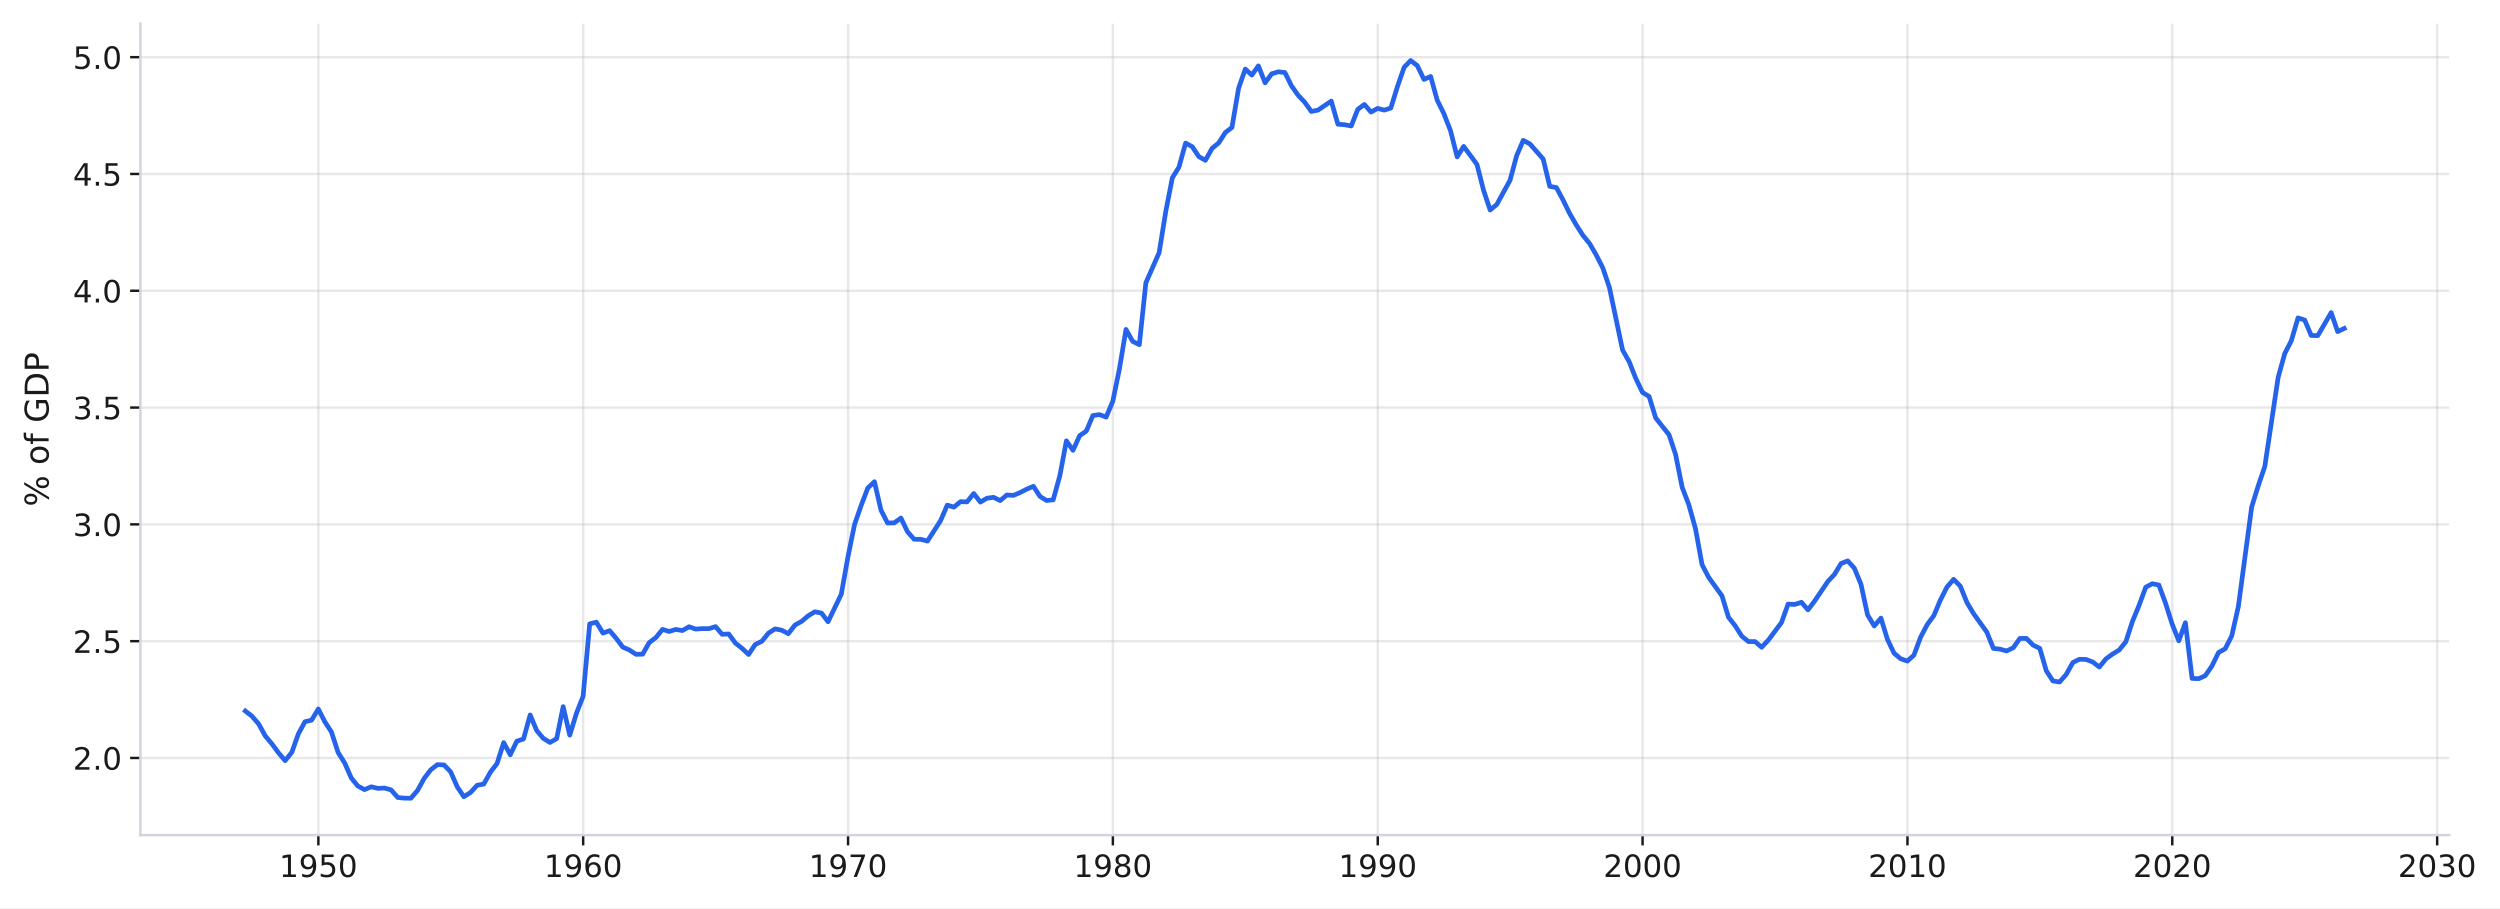
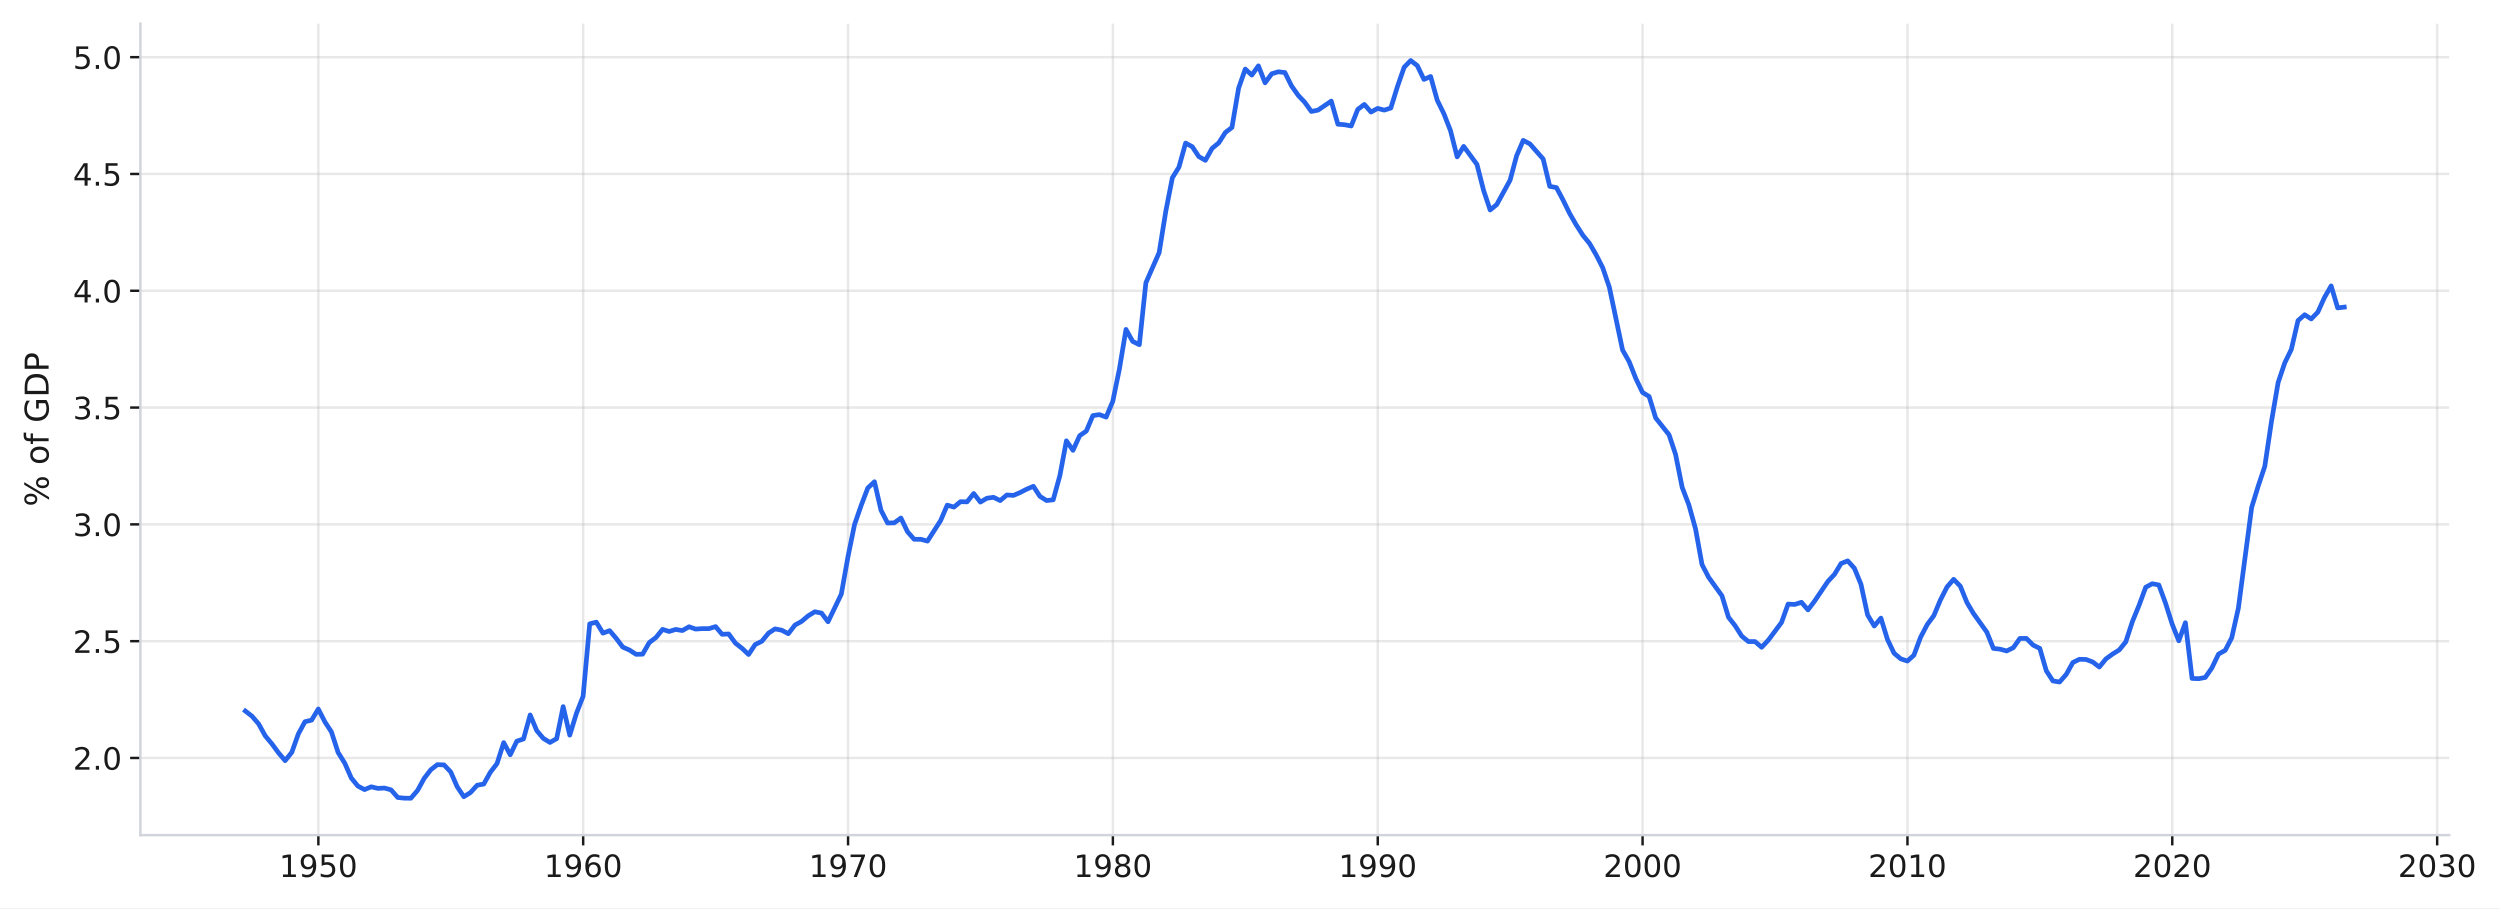
<svg xmlns="http://www.w3.org/2000/svg" xmlns:xlink="http://www.w3.org/1999/xlink" width="608.781pt" height="221.12pt" viewBox="0 0 608.781 221.12" version="1.1">
  <defs>
    <style type="text/css">*{stroke-linejoin: round; stroke-linecap: butt}</style>
  </defs>
  <g id="figure_1">
    <g id="patch_1">
      <path d="M 0 221.12  L 608.781 221.12  L 608.781 -0  L 0 -0  z " style="fill: #ffffff" />
    </g>
    <g id="axes_1">
      <g id="patch_2">
        <path d="M 34.188 203.36  L 596.414 203.36  L 596.414 5.76  L 34.188 5.76  z " style="fill: #ffffff" />
      </g>
      <g id="matplotlib.axis_1">
        <g id="xtick_1">
          <g id="line2d_1">
-             <path d="M 77.525 203.36  L 77.525 5.76  " clip-path="url(#p8bbe479a5e)" style="fill: none; stroke: #b0b0b0; stroke-opacity: 0.3; stroke-width: 0.6; stroke-linecap: square" />
+             <path d="M 77.525 203.36  L 77.525 5.76  " clip-path="url(#p117a4a86af)" style="fill: none; stroke: #b0b0b0; stroke-opacity: 0.3; stroke-width: 0.6; stroke-linecap: square" />
          </g>
          <g id="line2d_2">
            <defs>
-               <path id="m5345b3e648" d="M 0 0  L 0 2.5  " style="stroke: #1a1a1a; stroke-width: 0.6" />
+               <path id="m3e1c253a53" d="M 0 0  L 0 2.5  " style="stroke: #1a1a1a; stroke-width: 0.6" />
            </defs>
            <g>
-               <use xlink:href="#m5345b3e648" x="77.525" y="203.36" style="fill: #1a1a1a; stroke: #1a1a1a; stroke-width: 0.6" />
+               <use xlink:href="#m3e1c253a53" x="77.525" y="203.36" style="fill: #1a1a1a; stroke: #1a1a1a; stroke-width: 0.6" />
            </g>
          </g>
          <g id="text_1">
            <g style="fill: #1a1a1a" transform="translate(67.98108 213.5582) scale(0.075 -0.075)">
              <defs>
                <path id="DejaVuSans-14" d="M 794 531  L 1825 531  L 1825 4091  L 703 3866  L 703 4441  L 1819 4666  L 2450 4666  L 2450 531  L 3481 531  L 3481 0  L 794 0  L 794 531  z " transform="scale(0.015625)" />
                <path id="DejaVuSans-1c" d="M 703 97  L 703 672  Q 941 559 1184 500  Q 1428 441 1663 441  Q 2288 441 2617 861  Q 2947 1281 2994 2138  Q 2813 1869 2534 1725  Q 2256 1581 1919 1581  Q 1219 1581 811 2004  Q 403 2428 403 3163  Q 403 3881 828 4315  Q 1253 4750 1959 4750  Q 2769 4750 3195 4129  Q 3622 3509 3622 2328  Q 3622 1225 3098 567  Q 2575 -91 1691 -91  Q 1453 -91 1209 -44  Q 966 3 703 97  z M 1959 2075  Q 2384 2075 2632 2365  Q 2881 2656 2881 3163  Q 2881 3666 2632 3958  Q 2384 4250 1959 4250  Q 1534 4250 1286 3958  Q 1038 3666 1038 3163  Q 1038 2656 1286 2365  Q 1534 2075 1959 2075  z " transform="scale(0.015625)" />
                <path id="DejaVuSans-18" d="M 691 4666  L 3169 4666  L 3169 4134  L 1269 4134  L 1269 2991  Q 1406 3038 1543 3061  Q 1681 3084 1819 3084  Q 2600 3084 3056 2656  Q 3513 2228 3513 1497  Q 3513 744 3044 326  Q 2575 -91 1722 -91  Q 1428 -91 1123 -41  Q 819 9 494 109  L 494 744  Q 775 591 1075 516  Q 1375 441 1709 441  Q 2250 441 2565 725  Q 2881 1009 2881 1497  Q 2881 1984 2565 2268  Q 2250 2553 1709 2553  Q 1456 2553 1204 2497  Q 953 2441 691 2322  L 691 4666  z " transform="scale(0.015625)" />
                <path id="DejaVuSans-13" d="M 2034 4250  Q 1547 4250 1301 3770  Q 1056 3291 1056 2328  Q 1056 1369 1301 889  Q 1547 409 2034 409  Q 2525 409 2770 889  Q 3016 1369 3016 2328  Q 3016 3291 2770 3770  Q 2525 4250 2034 4250  z M 2034 4750  Q 2819 4750 3233 4129  Q 3647 3509 3647 2328  Q 3647 1150 3233 529  Q 2819 -91 2034 -91  Q 1250 -91 836 529  Q 422 1150 422 2328  Q 422 3509 836 4129  Q 1250 4750 2034 4750  z " transform="scale(0.015625)" />
              </defs>
              <use xlink:href="#DejaVuSans-14" />
              <use xlink:href="#DejaVuSans-1c" transform="translate(63.625 0)" />
              <use xlink:href="#DejaVuSans-18" transform="translate(127.25 0)" />
              <use xlink:href="#DejaVuSans-13" transform="translate(190.875 0)" />
            </g>
          </g>
        </g>
        <g id="xtick_2">
          <g id="line2d_3">
-             <path d="M 142.01 203.36  L 142.01 5.76  " clip-path="url(#p8bbe479a5e)" style="fill: none; stroke: #b0b0b0; stroke-opacity: 0.3; stroke-width: 0.6; stroke-linecap: square" />
+             <path d="M 142.01 203.36  L 142.01 5.76  " clip-path="url(#p117a4a86af)" style="fill: none; stroke: #b0b0b0; stroke-opacity: 0.3; stroke-width: 0.6; stroke-linecap: square" />
          </g>
          <g id="line2d_4">
            <g>
-               <use xlink:href="#m5345b3e648" x="142.01" y="203.36" style="fill: #1a1a1a; stroke: #1a1a1a; stroke-width: 0.6" />
+               <use xlink:href="#m3e1c253a53" x="142.01" y="203.36" style="fill: #1a1a1a; stroke: #1a1a1a; stroke-width: 0.6" />
            </g>
          </g>
          <g id="text_2">
            <g style="fill: #1a1a1a" transform="translate(132.4664 213.5582) scale(0.075 -0.075)">
              <defs>
                <path id="DejaVuSans-19" d="M 2113 2584  Q 1688 2584 1439 2293  Q 1191 2003 1191 1497  Q 1191 994 1439 701  Q 1688 409 2113 409  Q 2538 409 2786 701  Q 3034 994 3034 1497  Q 3034 2003 2786 2293  Q 2538 2584 2113 2584  z M 3366 4563  L 3366 3988  Q 3128 4100 2886 4159  Q 2644 4219 2406 4219  Q 1781 4219 1451 3797  Q 1122 3375 1075 2522  Q 1259 2794 1537 2939  Q 1816 3084 2150 3084  Q 2853 3084 3261 2657  Q 3669 2231 3669 1497  Q 3669 778 3244 343  Q 2819 -91 2113 -91  Q 1303 -91 875 529  Q 447 1150 447 2328  Q 447 3434 972 4092  Q 1497 4750 2381 4750  Q 2619 4750 2861 4703  Q 3103 4656 3366 4563  z " transform="scale(0.015625)" />
              </defs>
              <use xlink:href="#DejaVuSans-14" />
              <use xlink:href="#DejaVuSans-1c" transform="translate(63.625 0)" />
              <use xlink:href="#DejaVuSans-19" transform="translate(127.25 0)" />
              <use xlink:href="#DejaVuSans-13" transform="translate(190.875 0)" />
            </g>
          </g>
        </g>
        <g id="xtick_3">
          <g id="line2d_5">
-             <path d="M 206.513 203.36  L 206.513 5.76  " clip-path="url(#p8bbe479a5e)" style="fill: none; stroke: #b0b0b0; stroke-opacity: 0.3; stroke-width: 0.6; stroke-linecap: square" />
+             <path d="M 206.513 203.36  L 206.513 5.76  " clip-path="url(#p117a4a86af)" style="fill: none; stroke: #b0b0b0; stroke-opacity: 0.3; stroke-width: 0.6; stroke-linecap: square" />
          </g>
          <g id="line2d_6">
            <g>
-               <use xlink:href="#m5345b3e648" x="206.513" y="203.36" style="fill: #1a1a1a; stroke: #1a1a1a; stroke-width: 0.6" />
+               <use xlink:href="#m3e1c253a53" x="206.513" y="203.36" style="fill: #1a1a1a; stroke: #1a1a1a; stroke-width: 0.6" />
            </g>
          </g>
          <g id="text_3">
            <g style="fill: #1a1a1a" transform="translate(196.9693 213.5582) scale(0.075 -0.075)">
              <defs>
                <path id="DejaVuSans-1a" d="M 525 4666  L 3525 4666  L 3525 4397  L 1831 0  L 1172 0  L 2766 4134  L 525 4134  L 525 4666  z " transform="scale(0.015625)" />
              </defs>
              <use xlink:href="#DejaVuSans-14" />
              <use xlink:href="#DejaVuSans-1c" transform="translate(63.625 0)" />
              <use xlink:href="#DejaVuSans-1a" transform="translate(127.25 0)" />
              <use xlink:href="#DejaVuSans-13" transform="translate(190.875 0)" />
            </g>
          </g>
        </g>
        <g id="xtick_4">
          <g id="line2d_7">
-             <path d="M 270.998 203.36  L 270.998 5.76  " clip-path="url(#p8bbe479a5e)" style="fill: none; stroke: #b0b0b0; stroke-opacity: 0.3; stroke-width: 0.6; stroke-linecap: square" />
+             <path d="M 270.998 203.36  L 270.998 5.76  " clip-path="url(#p117a4a86af)" style="fill: none; stroke: #b0b0b0; stroke-opacity: 0.3; stroke-width: 0.6; stroke-linecap: square" />
          </g>
          <g id="line2d_8">
            <g>
-               <use xlink:href="#m5345b3e648" x="270.998" y="203.36" style="fill: #1a1a1a; stroke: #1a1a1a; stroke-width: 0.6" />
+               <use xlink:href="#m3e1c253a53" x="270.998" y="203.36" style="fill: #1a1a1a; stroke: #1a1a1a; stroke-width: 0.6" />
            </g>
          </g>
          <g id="text_4">
            <g style="fill: #1a1a1a" transform="translate(261.4546 213.5582) scale(0.075 -0.075)">
              <defs>
                <path id="DejaVuSans-1b" d="M 2034 2216  Q 1584 2216 1326 1975  Q 1069 1734 1069 1313  Q 1069 891 1326 650  Q 1584 409 2034 409  Q 2484 409 2743 651  Q 3003 894 3003 1313  Q 3003 1734 2745 1975  Q 2488 2216 2034 2216  z M 1403 2484  Q 997 2584 770 2862  Q 544 3141 544 3541  Q 544 4100 942 4425  Q 1341 4750 2034 4750  Q 2731 4750 3128 4425  Q 3525 4100 3525 3541  Q 3525 3141 3298 2862  Q 3072 2584 2669 2484  Q 3125 2378 3379 2068  Q 3634 1759 3634 1313  Q 3634 634 3220 271  Q 2806 -91 2034 -91  Q 1263 -91 848 271  Q 434 634 434 1313  Q 434 1759 690 2068  Q 947 2378 1403 2484  z M 1172 3481  Q 1172 3119 1398 2916  Q 1625 2713 2034 2713  Q 2441 2713 2670 2916  Q 2900 3119 2900 3481  Q 2900 3844 2670 4047  Q 2441 4250 2034 4250  Q 1625 4250 1398 4047  Q 1172 3844 1172 3481  z " transform="scale(0.015625)" />
              </defs>
              <use xlink:href="#DejaVuSans-14" />
              <use xlink:href="#DejaVuSans-1c" transform="translate(63.625 0)" />
              <use xlink:href="#DejaVuSans-1b" transform="translate(127.25 0)" />
              <use xlink:href="#DejaVuSans-13" transform="translate(190.875 0)" />
            </g>
          </g>
        </g>
        <g id="xtick_5">
          <g id="line2d_9">
-             <path d="M 335.501 203.36  L 335.501 5.76  " clip-path="url(#p8bbe479a5e)" style="fill: none; stroke: #b0b0b0; stroke-opacity: 0.3; stroke-width: 0.6; stroke-linecap: square" />
+             <path d="M 335.501 203.36  L 335.501 5.76  " clip-path="url(#p117a4a86af)" style="fill: none; stroke: #b0b0b0; stroke-opacity: 0.3; stroke-width: 0.6; stroke-linecap: square" />
          </g>
          <g id="line2d_10">
            <g>
-               <use xlink:href="#m5345b3e648" x="335.501" y="203.36" style="fill: #1a1a1a; stroke: #1a1a1a; stroke-width: 0.6" />
+               <use xlink:href="#m3e1c253a53" x="335.501" y="203.36" style="fill: #1a1a1a; stroke: #1a1a1a; stroke-width: 0.6" />
            </g>
          </g>
          <g id="text_5">
            <g style="fill: #1a1a1a" transform="translate(325.9575 213.5582) scale(0.075 -0.075)">
              <use xlink:href="#DejaVuSans-14" />
              <use xlink:href="#DejaVuSans-1c" transform="translate(63.625 0)" />
              <use xlink:href="#DejaVuSans-1c" transform="translate(127.25 0)" />
              <use xlink:href="#DejaVuSans-13" transform="translate(190.875 0)" />
            </g>
          </g>
        </g>
        <g id="xtick_6">
          <g id="line2d_11">
-             <path d="M 399.987 203.36  L 399.987 5.76  " clip-path="url(#p8bbe479a5e)" style="fill: none; stroke: #b0b0b0; stroke-opacity: 0.3; stroke-width: 0.6; stroke-linecap: square" />
+             <path d="M 399.987 203.36  L 399.987 5.76  " clip-path="url(#p117a4a86af)" style="fill: none; stroke: #b0b0b0; stroke-opacity: 0.3; stroke-width: 0.6; stroke-linecap: square" />
          </g>
          <g id="line2d_12">
            <g>
-               <use xlink:href="#m5345b3e648" x="399.987" y="203.36" style="fill: #1a1a1a; stroke: #1a1a1a; stroke-width: 0.6" />
+               <use xlink:href="#m3e1c253a53" x="399.987" y="203.36" style="fill: #1a1a1a; stroke: #1a1a1a; stroke-width: 0.6" />
            </g>
          </g>
          <g id="text_6">
            <g style="fill: #1a1a1a" transform="translate(390.4428 213.5582) scale(0.075 -0.075)">
              <defs>
                <path id="DejaVuSans-15" d="M 1228 531  L 3431 531  L 3431 0  L 469 0  L 469 531  Q 828 903 1448 1529  Q 2069 2156 2228 2338  Q 2531 2678 2651 2914  Q 2772 3150 2772 3378  Q 2772 3750 2511 3984  Q 2250 4219 1831 4219  Q 1534 4219 1204 4116  Q 875 4013 500 3803  L 500 4441  Q 881 4594 1212 4672  Q 1544 4750 1819 4750  Q 2544 4750 2975 4387  Q 3406 4025 3406 3419  Q 3406 3131 3298 2873  Q 3191 2616 2906 2266  Q 2828 2175 2409 1742  Q 1991 1309 1228 531  z " transform="scale(0.015625)" />
              </defs>
              <use xlink:href="#DejaVuSans-15" />
              <use xlink:href="#DejaVuSans-13" transform="translate(63.625 0)" />
              <use xlink:href="#DejaVuSans-13" transform="translate(127.25 0)" />
              <use xlink:href="#DejaVuSans-13" transform="translate(190.875 0)" />
            </g>
          </g>
        </g>
        <g id="xtick_7">
          <g id="line2d_13">
-             <path d="M 464.489 203.36  L 464.489 5.76  " clip-path="url(#p8bbe479a5e)" style="fill: none; stroke: #b0b0b0; stroke-opacity: 0.3; stroke-width: 0.6; stroke-linecap: square" />
+             <path d="M 464.489 203.36  L 464.489 5.76  " clip-path="url(#p117a4a86af)" style="fill: none; stroke: #b0b0b0; stroke-opacity: 0.3; stroke-width: 0.6; stroke-linecap: square" />
          </g>
          <g id="line2d_14">
            <g>
-               <use xlink:href="#m5345b3e648" x="464.489" y="203.36" style="fill: #1a1a1a; stroke: #1a1a1a; stroke-width: 0.6" />
+               <use xlink:href="#m3e1c253a53" x="464.489" y="203.36" style="fill: #1a1a1a; stroke: #1a1a1a; stroke-width: 0.6" />
            </g>
          </g>
          <g id="text_7">
            <g style="fill: #1a1a1a" transform="translate(454.9457 213.5582) scale(0.075 -0.075)">
              <use xlink:href="#DejaVuSans-15" />
              <use xlink:href="#DejaVuSans-13" transform="translate(63.625 0)" />
              <use xlink:href="#DejaVuSans-14" transform="translate(127.25 0)" />
              <use xlink:href="#DejaVuSans-13" transform="translate(190.875 0)" />
            </g>
          </g>
        </g>
        <g id="xtick_8">
          <g id="line2d_15">
-             <path d="M 528.975 203.36  L 528.975 5.76  " clip-path="url(#p8bbe479a5e)" style="fill: none; stroke: #b0b0b0; stroke-opacity: 0.3; stroke-width: 0.6; stroke-linecap: square" />
+             <path d="M 528.975 203.36  L 528.975 5.76  " clip-path="url(#p117a4a86af)" style="fill: none; stroke: #b0b0b0; stroke-opacity: 0.3; stroke-width: 0.6; stroke-linecap: square" />
          </g>
          <g id="line2d_16">
            <g>
-               <use xlink:href="#m5345b3e648" x="528.975" y="203.36" style="fill: #1a1a1a; stroke: #1a1a1a; stroke-width: 0.6" />
+               <use xlink:href="#m3e1c253a53" x="528.975" y="203.36" style="fill: #1a1a1a; stroke: #1a1a1a; stroke-width: 0.6" />
            </g>
          </g>
          <g id="text_8">
            <g style="fill: #1a1a1a" transform="translate(519.431 213.5582) scale(0.075 -0.075)">
              <use xlink:href="#DejaVuSans-15" />
              <use xlink:href="#DejaVuSans-13" transform="translate(63.625 0)" />
              <use xlink:href="#DejaVuSans-15" transform="translate(127.25 0)" />
              <use xlink:href="#DejaVuSans-13" transform="translate(190.875 0)" />
            </g>
          </g>
        </g>
        <g id="xtick_9">
          <g id="line2d_17">
-             <path d="M 593.478 203.36  L 593.478 5.76  " clip-path="url(#p8bbe479a5e)" style="fill: none; stroke: #b0b0b0; stroke-opacity: 0.3; stroke-width: 0.6; stroke-linecap: square" />
+             <path d="M 593.478 203.36  L 593.478 5.76  " clip-path="url(#p117a4a86af)" style="fill: none; stroke: #b0b0b0; stroke-opacity: 0.3; stroke-width: 0.6; stroke-linecap: square" />
          </g>
          <g id="line2d_18">
            <g>
-               <use xlink:href="#m5345b3e648" x="593.478" y="203.36" style="fill: #1a1a1a; stroke: #1a1a1a; stroke-width: 0.6" />
+               <use xlink:href="#m3e1c253a53" x="593.478" y="203.36" style="fill: #1a1a1a; stroke: #1a1a1a; stroke-width: 0.6" />
            </g>
          </g>
          <g id="text_9">
            <g style="fill: #1a1a1a" transform="translate(583.934 213.5582) scale(0.075 -0.075)">
              <defs>
                <path id="DejaVuSans-16" d="M 2597 2516  Q 3050 2419 3304 2112  Q 3559 1806 3559 1356  Q 3559 666 3084 287  Q 2609 -91 1734 -91  Q 1441 -91 1130 -33  Q 819 25 488 141  L 488 750  Q 750 597 1062 519  Q 1375 441 1716 441  Q 2309 441 2620 675  Q 2931 909 2931 1356  Q 2931 1769 2642 2001  Q 2353 2234 1838 2234  L 1294 2234  L 1294 2753  L 1863 2753  Q 2328 2753 2575 2939  Q 2822 3125 2822 3475  Q 2822 3834 2567 4026  Q 2313 4219 1838 4219  Q 1578 4219 1281 4162  Q 984 4106 628 3988  L 628 4550  Q 988 4650 1302 4700  Q 1616 4750 1894 4750  Q 2613 4750 3031 4423  Q 3450 4097 3450 3541  Q 3450 3153 3228 2886  Q 3006 2619 2597 2516  z " transform="scale(0.015625)" />
              </defs>
              <use xlink:href="#DejaVuSans-15" />
              <use xlink:href="#DejaVuSans-13" transform="translate(63.625 0)" />
              <use xlink:href="#DejaVuSans-16" transform="translate(127.25 0)" />
              <use xlink:href="#DejaVuSans-13" transform="translate(190.875 0)" />
            </g>
          </g>
        </g>
      </g>
      <g id="matplotlib.axis_2">
        <g id="ytick_1">
          <g id="line2d_19">
-             <path d="M 34.188 184.577  L 596.414 184.577  " clip-path="url(#p8bbe479a5e)" style="fill: none; stroke: #b0b0b0; stroke-opacity: 0.3; stroke-width: 0.6; stroke-linecap: square" />
+             <path d="M 34.188 184.577  L 596.414 184.577  " clip-path="url(#p117a4a86af)" style="fill: none; stroke: #b0b0b0; stroke-opacity: 0.3; stroke-width: 0.6; stroke-linecap: square" />
          </g>
          <g id="line2d_20">
            <defs>
-               <path id="md15d6591c5" d="M 0 0  L -2.5 0  " style="stroke: #1a1a1a; stroke-width: 0.6" />
+               <path id="mccc5a95bcf" d="M 0 0  L -2.5 0  " style="stroke: #1a1a1a; stroke-width: 0.6" />
            </defs>
            <g>
-               <use xlink:href="#md15d6591c5" x="34.188" y="184.577" style="fill: #1a1a1a; stroke: #1a1a1a; stroke-width: 0.6" />
+               <use xlink:href="#mccc5a95bcf" x="34.188" y="184.577" style="fill: #1a1a1a; stroke: #1a1a1a; stroke-width: 0.6" />
            </g>
          </g>
          <g id="text_10">
            <g style="fill: #1a1a1a" transform="translate(17.76063 187.4258) scale(0.075 -0.075)">
              <defs>
                <path id="DejaVuSans-11" d="M 684 794  L 1344 794  L 1344 0  L 684 0  L 684 794  z " transform="scale(0.015625)" />
              </defs>
              <use xlink:href="#DejaVuSans-15" />
              <use xlink:href="#DejaVuSans-11" transform="translate(63.625 0)" />
              <use xlink:href="#DejaVuSans-13" transform="translate(95.40625 0)" />
            </g>
          </g>
        </g>
        <g id="ytick_2">
          <g id="line2d_21">
-             <path d="M 34.188 156.133  L 596.414 156.133  " clip-path="url(#p8bbe479a5e)" style="fill: none; stroke: #b0b0b0; stroke-opacity: 0.3; stroke-width: 0.6; stroke-linecap: square" />
+             <path d="M 34.188 156.133  L 596.414 156.133  " clip-path="url(#p117a4a86af)" style="fill: none; stroke: #b0b0b0; stroke-opacity: 0.3; stroke-width: 0.6; stroke-linecap: square" />
          </g>
          <g id="line2d_22">
            <g>
-               <use xlink:href="#md15d6591c5" x="34.188" y="156.133" style="fill: #1a1a1a; stroke: #1a1a1a; stroke-width: 0.6" />
+               <use xlink:href="#mccc5a95bcf" x="34.188" y="156.133" style="fill: #1a1a1a; stroke: #1a1a1a; stroke-width: 0.6" />
            </g>
          </g>
          <g id="text_11">
            <g style="fill: #1a1a1a" transform="translate(17.76063 158.9826) scale(0.075 -0.075)">
              <use xlink:href="#DejaVuSans-15" />
              <use xlink:href="#DejaVuSans-11" transform="translate(63.625 0)" />
              <use xlink:href="#DejaVuSans-18" transform="translate(95.40625 0)" />
            </g>
          </g>
        </g>
        <g id="ytick_3">
          <g id="line2d_23">
-             <path d="M 34.188 127.69  L 596.414 127.69  " clip-path="url(#p8bbe479a5e)" style="fill: none; stroke: #b0b0b0; stroke-opacity: 0.3; stroke-width: 0.6; stroke-linecap: square" />
+             <path d="M 34.188 127.69  L 596.414 127.69  " clip-path="url(#p117a4a86af)" style="fill: none; stroke: #b0b0b0; stroke-opacity: 0.3; stroke-width: 0.6; stroke-linecap: square" />
          </g>
          <g id="line2d_24">
            <g>
-               <use xlink:href="#md15d6591c5" x="34.188" y="127.69" style="fill: #1a1a1a; stroke: #1a1a1a; stroke-width: 0.6" />
+               <use xlink:href="#mccc5a95bcf" x="34.188" y="127.69" style="fill: #1a1a1a; stroke: #1a1a1a; stroke-width: 0.6" />
            </g>
          </g>
          <g id="text_12">
            <g style="fill: #1a1a1a" transform="translate(17.76063 130.5393) scale(0.075 -0.075)">
              <use xlink:href="#DejaVuSans-16" />
              <use xlink:href="#DejaVuSans-11" transform="translate(63.625 0)" />
              <use xlink:href="#DejaVuSans-13" transform="translate(95.40625 0)" />
            </g>
          </g>
        </g>
        <g id="ytick_4">
          <g id="line2d_25">
-             <path d="M 34.188 99.247  L 596.414 99.247  " clip-path="url(#p8bbe479a5e)" style="fill: none; stroke: #b0b0b0; stroke-opacity: 0.3; stroke-width: 0.6; stroke-linecap: square" />
+             <path d="M 34.188 99.247  L 596.414 99.247  " clip-path="url(#p117a4a86af)" style="fill: none; stroke: #b0b0b0; stroke-opacity: 0.3; stroke-width: 0.6; stroke-linecap: square" />
          </g>
          <g id="line2d_26">
            <g>
-               <use xlink:href="#md15d6591c5" x="34.188" y="99.247" style="fill: #1a1a1a; stroke: #1a1a1a; stroke-width: 0.6" />
+               <use xlink:href="#mccc5a95bcf" x="34.188" y="99.247" style="fill: #1a1a1a; stroke: #1a1a1a; stroke-width: 0.6" />
            </g>
          </g>
          <g id="text_13">
            <g style="fill: #1a1a1a" transform="translate(17.76063 102.096) scale(0.075 -0.075)">
              <use xlink:href="#DejaVuSans-16" />
              <use xlink:href="#DejaVuSans-11" transform="translate(63.625 0)" />
              <use xlink:href="#DejaVuSans-18" transform="translate(95.40625 0)" />
            </g>
          </g>
        </g>
        <g id="ytick_5">
          <g id="line2d_27">
-             <path d="M 34.188 70.804  L 596.414 70.804  " clip-path="url(#p8bbe479a5e)" style="fill: none; stroke: #b0b0b0; stroke-opacity: 0.3; stroke-width: 0.6; stroke-linecap: square" />
+             <path d="M 34.188 70.804  L 596.414 70.804  " clip-path="url(#p117a4a86af)" style="fill: none; stroke: #b0b0b0; stroke-opacity: 0.3; stroke-width: 0.6; stroke-linecap: square" />
          </g>
          <g id="line2d_28">
            <g>
-               <use xlink:href="#md15d6591c5" x="34.188" y="70.804" style="fill: #1a1a1a; stroke: #1a1a1a; stroke-width: 0.6" />
+               <use xlink:href="#mccc5a95bcf" x="34.188" y="70.804" style="fill: #1a1a1a; stroke: #1a1a1a; stroke-width: 0.6" />
            </g>
          </g>
          <g id="text_14">
            <g style="fill: #1a1a1a" transform="translate(17.76063 73.65279) scale(0.075 -0.075)">
              <defs>
                <path id="DejaVuSans-17" d="M 2419 4116  L 825 1625  L 2419 1625  L 2419 4116  z M 2253 4666  L 3047 4666  L 3047 1625  L 3713 1625  L 3713 1100  L 3047 1100  L 3047 0  L 2419 0  L 2419 1100  L 313 1100  L 313 1709  L 2253 4666  z " transform="scale(0.015625)" />
              </defs>
              <use xlink:href="#DejaVuSans-17" />
              <use xlink:href="#DejaVuSans-11" transform="translate(63.625 0)" />
              <use xlink:href="#DejaVuSans-13" transform="translate(95.40625 0)" />
            </g>
          </g>
        </g>
        <g id="ytick_6">
          <g id="line2d_29">
-             <path d="M 34.188 42.36  L 596.414 42.36  " clip-path="url(#p8bbe479a5e)" style="fill: none; stroke: #b0b0b0; stroke-opacity: 0.3; stroke-width: 0.6; stroke-linecap: square" />
+             <path d="M 34.188 42.36  L 596.414 42.36  " clip-path="url(#p117a4a86af)" style="fill: none; stroke: #b0b0b0; stroke-opacity: 0.3; stroke-width: 0.6; stroke-linecap: square" />
          </g>
          <g id="line2d_30">
            <g>
-               <use xlink:href="#md15d6591c5" x="34.188" y="42.36" style="fill: #1a1a1a; stroke: #1a1a1a; stroke-width: 0.6" />
+               <use xlink:href="#mccc5a95bcf" x="34.188" y="42.36" style="fill: #1a1a1a; stroke: #1a1a1a; stroke-width: 0.6" />
            </g>
          </g>
          <g id="text_15">
            <g style="fill: #1a1a1a" transform="translate(17.76063 45.20953) scale(0.075 -0.075)">
              <use xlink:href="#DejaVuSans-17" />
              <use xlink:href="#DejaVuSans-11" transform="translate(63.625 0)" />
              <use xlink:href="#DejaVuSans-18" transform="translate(95.40625 0)" />
            </g>
          </g>
        </g>
        <g id="ytick_7">
          <g id="line2d_31">
-             <path d="M 34.188 13.917  L 596.414 13.917  " clip-path="url(#p8bbe479a5e)" style="fill: none; stroke: #b0b0b0; stroke-opacity: 0.3; stroke-width: 0.6; stroke-linecap: square" />
+             <path d="M 34.188 13.917  L 596.414 13.917  " clip-path="url(#p117a4a86af)" style="fill: none; stroke: #b0b0b0; stroke-opacity: 0.3; stroke-width: 0.6; stroke-linecap: square" />
          </g>
          <g id="line2d_32">
            <g>
-               <use xlink:href="#md15d6591c5" x="34.188" y="13.917" style="fill: #1a1a1a; stroke: #1a1a1a; stroke-width: 0.6" />
+               <use xlink:href="#mccc5a95bcf" x="34.188" y="13.917" style="fill: #1a1a1a; stroke: #1a1a1a; stroke-width: 0.6" />
            </g>
          </g>
          <g id="text_16">
            <g style="fill: #1a1a1a" transform="translate(17.76063 16.76627) scale(0.075 -0.075)">
              <use xlink:href="#DejaVuSans-18" />
              <use xlink:href="#DejaVuSans-11" transform="translate(63.625 0)" />
              <use xlink:href="#DejaVuSans-13" transform="translate(95.40625 0)" />
            </g>
          </g>
        </g>
        <g id="text_17">
          <g style="fill: #1a1a1a" transform="translate(11.83875 123.35) rotate(-90) scale(0.08 -0.08)">
            <defs>
              <path id="DejaVuSans-8" d="M 4653 2053  Q 4381 2053 4226 1822  Q 4072 1591 4072 1178  Q 4072 772 4226 539  Q 4381 306 4653 306  Q 4919 306 5073 539  Q 5228 772 5228 1178  Q 5228 1588 5073 1820  Q 4919 2053 4653 2053  z M 4653 2450  Q 5147 2450 5437 2106  Q 5728 1763 5728 1178  Q 5728 594 5436 251  Q 5144 -91 4653 -91  Q 4153 -91 3862 251  Q 3572 594 3572 1178  Q 3572 1766 3864 2108  Q 4156 2450 4653 2450  z M 1428 4353  Q 1159 4353 1004 4120  Q 850 3888 850 3481  Q 850 3069 1003 2837  Q 1156 2606 1428 2606  Q 1700 2606 1854 2837  Q 2009 3069 2009 3481  Q 2009 3884 1853 4118  Q 1697 4353 1428 4353  z M 4250 4750  L 4750 4750  L 1831 -91  L 1331 -91  L 4250 4750  z M 1428 4750  Q 1922 4750 2215 4408  Q 2509 4066 2509 3481  Q 2509 2891 2217 2550  Q 1925 2209 1428 2209  Q 931 2209 642 2551  Q 353 2894 353 3481  Q 353 4063 643 4406  Q 934 4750 1428 4750  z " transform="scale(0.015625)" />
              <path id="DejaVuSans-3" transform="scale(0.015625)" />
              <path id="DejaVuSans-52" d="M 1959 3097  Q 1497 3097 1228 2736  Q 959 2375 959 1747  Q 959 1119 1226 758  Q 1494 397 1959 397  Q 2419 397 2687 759  Q 2956 1122 2956 1747  Q 2956 2369 2687 2733  Q 2419 3097 1959 3097  z M 1959 3584  Q 2709 3584 3137 3096  Q 3566 2609 3566 1747  Q 3566 888 3137 398  Q 2709 -91 1959 -91  Q 1206 -91 779 398  Q 353 888 353 1747  Q 353 2609 779 3096  Q 1206 3584 1959 3584  z " transform="scale(0.015625)" />
              <path id="DejaVuSans-49" d="M 2375 4863  L 2375 4384  L 1825 4384  Q 1516 4384 1395 4259  Q 1275 4134 1275 3809  L 1275 3500  L 2222 3500  L 2222 3053  L 1275 3053  L 1275 0  L 697 0  L 697 3053  L 147 3053  L 147 3500  L 697 3500  L 697 3744  Q 697 4328 969 4595  Q 1241 4863 1831 4863  L 2375 4863  z " transform="scale(0.015625)" />
              <path id="DejaVuSans-2a" d="M 3809 666  L 3809 1919  L 2778 1919  L 2778 2438  L 4434 2438  L 4434 434  Q 4069 175 3628 42  Q 3188 -91 2688 -91  Q 1594 -91 976 548  Q 359 1188 359 2328  Q 359 3472 976 4111  Q 1594 4750 2688 4750  Q 3144 4750 3555 4637  Q 3966 4525 4313 4306  L 4313 3634  Q 3963 3931 3569 4081  Q 3175 4231 2741 4231  Q 1884 4231 1454 3753  Q 1025 3275 1025 2328  Q 1025 1384 1454 906  Q 1884 428 2741 428  Q 3075 428 3337 486  Q 3600 544 3809 666  z " transform="scale(0.015625)" />
              <path id="DejaVuSans-27" d="M 1259 4147  L 1259 519  L 2022 519  Q 2988 519 3436 956  Q 3884 1394 3884 2338  Q 3884 3275 3436 3711  Q 2988 4147 2022 4147  L 1259 4147  z M 628 4666  L 1925 4666  Q 3281 4666 3915 4102  Q 4550 3538 4550 2338  Q 4550 1131 3912 565  Q 3275 0 1925 0  L 628 0  L 628 4666  z " transform="scale(0.015625)" />
              <path id="DejaVuSans-33" d="M 1259 4147  L 1259 2394  L 2053 2394  Q 2494 2394 2734 2622  Q 2975 2850 2975 3272  Q 2975 3691 2734 3919  Q 2494 4147 2053 4147  L 1259 4147  z M 628 4666  L 2053 4666  Q 2838 4666 3239 4311  Q 3641 3956 3641 3272  Q 3641 2581 3239 2228  Q 2838 1875 2053 1875  L 1259 1875  L 1259 0  L 628 0  L 628 4666  z " transform="scale(0.015625)" />
            </defs>
            <use xlink:href="#DejaVuSans-8" />
            <use xlink:href="#DejaVuSans-3" transform="translate(95.01562 0)" />
            <use xlink:href="#DejaVuSans-52" transform="translate(126.7969 0)" />
            <use xlink:href="#DejaVuSans-49" transform="translate(187.9844 0)" />
            <use xlink:href="#DejaVuSans-3" transform="translate(223.1875 0)" />
            <use xlink:href="#DejaVuSans-2a" transform="translate(254.9688 0)" />
            <use xlink:href="#DejaVuSans-27" transform="translate(332.4531 0)" />
            <use xlink:href="#DejaVuSans-33" transform="translate(409.4531 0)" />
          </g>
        </g>
      </g>
      <g id="line2d_33">
-         <path d="M 59.744 173.143  L 61.351 174.386  L 62.975 176.273  L 64.6 179.209  L 66.206 181.127  L 67.813 183.311  L 69.438 185.227  L 71.062 183.183  L 72.651 178.717  L 74.258 175.751  L 75.883 175.358  L 77.507 172.649  L 79.096 175.756  L 80.703 178.223  L 82.328 183.23  L 83.952 185.837  L 85.541 189.453  L 87.148 191.418  L 88.773 192.278  L 90.397 191.597  L 92.004 191.982  L 93.611 191.897  L 95.235 192.343  L 96.86 194.2  L 98.449 194.365  L 100.056 194.378  L 101.68 192.479  L 103.305 189.52  L 104.894 187.454  L 106.501 186.203  L 108.125 186.263  L 109.75 187.973  L 111.339 191.593  L 112.946 194.005  L 114.57 192.992  L 116.195 191.212  L 117.802 190.927  L 119.408 188.048  L 121.033 185.936  L 122.657 180.837  L 124.247 183.797  L 125.853 180.485  L 127.478 179.947  L 129.102 174.098  L 130.692 177.894  L 132.298 179.798  L 133.923 180.793  L 135.547 179.875  L 137.137 172.076  L 138.743 179.016  L 140.368 173.706  L 141.992 169.553  L 143.599 151.921  L 145.206 151.497  L 146.831 154.174  L 148.455 153.574  L 150.044 155.439  L 151.651 157.573  L 153.276 158.294  L 154.9 159.34  L 156.489 159.297  L 158.096 156.485  L 159.721 155.252  L 161.345 153.263  L 162.934 153.771  L 164.541 153.277  L 166.166 153.548  L 167.79 152.623  L 169.397 153.191  L 171.004 153.073  L 172.628 153.082  L 174.253 152.585  L 175.842 154.459  L 177.449 154.379  L 179.073 156.597  L 180.698 157.876  L 182.287 159.374  L 183.894 156.957  L 185.518 156.154  L 187.143 154.171  L 188.732 153.143  L 190.339 153.457  L 191.963 154.311  L 193.588 152.209  L 195.195 151.321  L 196.801 149.963  L 198.426 148.97  L 200.05 149.298  L 201.64 151.4  L 204.871 144.672  L 206.495 135.561  L 208.085 127.755  L 209.691 123.113  L 211.316 118.837  L 212.94 117.313  L 214.53 124.236  L 216.136 127.356  L 217.761 127.315  L 219.385 126.146  L 220.992 129.494  L 222.599 131.316  L 224.224 131.327  L 225.848 131.762  L 229.044 126.775  L 230.669 123.005  L 232.293 123.485  L 233.882 122.167  L 235.489 122.209  L 237.114 120.181  L 238.738 122.265  L 240.327 121.324  L 241.934 121.104  L 243.559 121.896  L 245.183 120.532  L 246.79 120.636  L 248.397 119.945  L 250.021 119.117  L 251.646 118.421  L 253.235 120.869  L 254.842 121.883  L 256.466 121.713  L 258.091 115.82  L 259.68 107.347  L 261.287 109.658  L 262.911 106.094  L 264.536 104.964  L 266.125 101.2  L 267.732 100.963  L 269.356 101.569  L 270.981 97.71  L 272.588 89.852  L 274.194 80.219  L 275.819 83.134  L 277.443 83.932  L 279.033 68.867  L 282.264 61.523  L 283.888 51.434  L 285.478 43.305  L 287.084 40.706  L 288.709 34.845  L 290.333 35.725  L 291.923 38.128  L 293.529 39.042  L 295.154 36.132  L 296.778 34.796  L 298.385 32.262  L 299.992 31.039  L 301.616 21.473  L 303.241 16.824  L 304.83 18.286  L 306.437 16.037  L 308.061 20.166  L 309.686 17.963  L 311.275 17.484  L 312.882 17.66  L 314.506 20.924  L 316.131 23.221  L 317.72 24.904  L 319.327 27.141  L 320.951 26.816  L 324.183 24.619  L 325.79 30.242  L 327.414 30.373  L 329.039 30.676  L 330.628 26.641  L 332.235 25.435  L 333.859 27.282  L 335.484 26.395  L 337.073 26.819  L 338.68 26.311  L 340.304 21.052  L 341.929 16.377  L 343.518 14.742  L 345.125 15.978  L 346.749 19.341  L 348.374 18.624  L 349.98 24.394  L 351.587 27.655  L 353.212 31.811  L 354.836 38.198  L 356.425 35.65  L 359.657 40.038  L 361.281 46.401  L 362.87 51.129  L 364.477 49.808  L 367.726 43.871  L 369.315 37.934  L 370.922 34.185  L 372.547 35.037  L 375.778 38.715  L 377.385 45.379  L 379.009 45.677  L 380.634 48.731  L 382.223 51.976  L 383.83 54.767  L 385.454 57.3  L 387.079 59.294  L 388.668 62.029  L 390.275 65.185  L 391.899 69.955  L 395.113 85.232  L 396.72 88.066  L 398.344 92.176  L 399.969 95.559  L 401.576 96.548  L 403.183 101.779  L 406.432 105.868  L 408.021 110.645  L 409.628 118.67  L 411.252 122.921  L 412.877 128.754  L 414.466 137.489  L 416.073 140.578  L 419.322 145.092  L 420.911 150.309  L 422.518 152.361  L 424.142 154.908  L 425.767 156.229  L 427.373 156.231  L 428.98 157.617  L 430.605 155.89  L 433.818 151.578  L 435.425 147.102  L 437.05 147.19  L 438.674 146.665  L 440.263 148.508  L 441.87 146.381  L 445.119 141.573  L 446.708 139.88  L 448.315 137.229  L 449.94 136.58  L 451.564 138.37  L 453.171 142.282  L 454.778 149.74  L 456.402 152.439  L 458.027 150.522  L 459.616 155.701  L 461.223 159.059  L 462.847 160.427  L 464.472 160.975  L 466.061 159.546  L 467.668 155.212  L 469.292 152.111  L 470.917 149.899  L 472.506 146.121  L 474.113 142.952  L 475.737 141.071  L 477.362 142.742  L 478.969 146.708  L 480.576 149.406  L 483.824 153.943  L 485.414 157.894  L 487.021 158.075  L 488.645 158.517  L 490.269 157.722  L 491.859 155.469  L 493.465 155.463  L 495.09 157.092  L 496.714 157.886  L 498.304 163.345  L 499.91 165.817  L 501.535 166.075  L 503.159 164.217  L 504.766 161.33  L 506.373 160.542  L 507.998 160.59  L 509.622 161.214  L 511.211 162.428  L 512.818 160.451  L 514.443 159.27  L 516.067 158.259  L 517.656 156.3  L 519.263 151.364  L 520.888 147.402  L 522.512 143.003  L 524.101 142.142  L 525.708 142.453  L 527.333 146.88  L 528.957 152.007  L 530.564 156.044  L 532.171 151.636  L 533.795 165.202  L 535.42 165.268  L 537.009 164.536  L 538.616 162.208  L 540.24 158.894  L 541.865 157.981  L 543.454 154.847  L 545.061 147.725  L 548.31 123.442  L 549.899 118.332  L 551.506 113.597  L 554.755 91.92  L 556.362 86.092  L 557.968 82.966  L 559.593 77.412  L 561.217 77.935  L 562.807 81.686  L 564.413 81.725  L 567.662 76.127  L 569.252 80.746  L 570.858 79.981  L 570.858 79.981  " clip-path="url(#p8bbe479a5e)" style="fill: none; stroke: #2563eb; stroke-width: 1.15; stroke-linecap: square" />
+         <path d="M 59.744 173.143  L 61.351 174.386  L 62.975 176.273  L 64.6 179.209  L 66.206 181.127  L 67.813 183.311  L 69.438 185.227  L 71.062 183.183  L 72.651 178.717  L 74.258 175.751  L 75.883 175.358  L 77.507 172.649  L 79.096 175.756  L 80.703 178.223  L 82.328 183.23  L 83.952 185.837  L 85.541 189.453  L 87.148 191.418  L 88.773 192.278  L 90.397 191.597  L 92.004 191.982  L 93.611 191.897  L 95.235 192.343  L 96.86 194.2  L 98.449 194.365  L 100.056 194.378  L 101.68 192.479  L 103.305 189.52  L 104.894 187.454  L 106.501 186.203  L 108.125 186.263  L 109.75 187.973  L 111.339 191.593  L 112.946 194.005  L 114.57 192.992  L 116.195 191.212  L 117.802 190.927  L 119.408 188.048  L 121.033 185.936  L 122.657 180.837  L 124.247 183.797  L 125.853 180.485  L 127.478 179.947  L 129.102 174.098  L 130.692 177.894  L 132.298 179.798  L 133.923 180.793  L 135.547 179.875  L 137.137 172.076  L 138.743 179.016  L 140.368 173.706  L 141.992 169.553  L 143.599 151.921  L 145.206 151.497  L 146.831 154.174  L 148.455 153.574  L 150.044 155.439  L 151.651 157.573  L 153.276 158.294  L 154.9 159.34  L 156.489 159.297  L 158.096 156.485  L 159.721 155.252  L 161.345 153.263  L 162.934 153.771  L 164.541 153.277  L 166.166 153.548  L 167.79 152.623  L 169.397 153.191  L 171.004 153.073  L 172.628 153.082  L 174.253 152.585  L 175.842 154.459  L 177.449 154.379  L 179.073 156.597  L 180.698 157.876  L 182.287 159.374  L 183.894 156.957  L 185.518 156.154  L 187.143 154.171  L 188.732 153.143  L 190.339 153.457  L 191.963 154.311  L 193.588 152.209  L 195.195 151.321  L 196.801 149.963  L 198.426 148.97  L 200.05 149.298  L 201.64 151.4  L 204.871 144.672  L 206.495 135.561  L 208.085 127.755  L 209.691 123.113  L 211.316 118.837  L 212.94 117.313  L 214.53 124.236  L 216.136 127.356  L 217.761 127.315  L 219.385 126.146  L 220.992 129.494  L 222.599 131.316  L 224.224 131.327  L 225.848 131.762  L 229.044 126.775  L 230.669 123.005  L 232.293 123.485  L 233.882 122.167  L 235.489 122.209  L 237.114 120.181  L 238.738 122.265  L 240.327 121.324  L 241.934 121.104  L 243.559 121.896  L 245.183 120.532  L 246.79 120.636  L 248.397 119.945  L 250.021 119.117  L 251.646 118.421  L 253.235 120.869  L 254.842 121.883  L 256.466 121.713  L 258.091 115.82  L 259.68 107.347  L 261.287 109.658  L 262.911 106.094  L 264.536 104.964  L 266.125 101.2  L 267.732 100.963  L 269.356 101.569  L 270.981 97.71  L 272.588 89.852  L 274.194 80.219  L 275.819 83.134  L 277.443 83.932  L 279.033 68.867  L 282.264 61.523  L 283.888 51.434  L 285.478 43.305  L 287.084 40.706  L 288.709 34.845  L 290.333 35.725  L 291.923 38.128  L 293.529 39.042  L 295.154 36.132  L 296.778 34.796  L 298.385 32.262  L 299.992 31.039  L 301.616 21.473  L 303.241 16.824  L 304.83 18.286  L 306.437 16.037  L 308.061 20.166  L 309.686 17.963  L 311.275 17.484  L 312.882 17.66  L 314.506 20.924  L 316.131 23.221  L 317.72 24.904  L 319.327 27.141  L 320.951 26.816  L 324.183 24.619  L 325.79 30.242  L 327.414 30.373  L 329.039 30.676  L 330.628 26.641  L 332.235 25.435  L 333.859 27.282  L 335.484 26.395  L 337.073 26.819  L 338.68 26.311  L 340.304 21.052  L 341.929 16.377  L 343.518 14.742  L 345.125 15.978  L 346.749 19.341  L 348.374 18.624  L 349.98 24.394  L 351.587 27.655  L 353.212 31.811  L 354.836 38.198  L 356.425 35.65  L 359.657 40.038  L 361.281 46.401  L 362.87 51.129  L 364.477 49.808  L 367.726 43.871  L 369.315 37.934  L 370.922 34.185  L 372.547 35.037  L 375.778 38.715  L 377.385 45.379  L 379.009 45.677  L 380.634 48.731  L 382.223 51.976  L 383.83 54.767  L 385.454 57.3  L 387.079 59.294  L 388.668 62.029  L 390.275 65.185  L 391.899 69.955  L 395.113 85.232  L 396.72 88.066  L 398.344 92.176  L 399.969 95.559  L 401.576 96.548  L 403.183 101.779  L 406.432 105.868  L 408.021 110.645  L 409.628 118.67  L 411.252 122.921  L 412.877 128.754  L 414.466 137.489  L 416.073 140.578  L 419.322 145.092  L 420.911 150.309  L 422.518 152.361  L 424.142 154.908  L 425.767 156.229  L 427.373 156.231  L 428.98 157.617  L 430.605 155.89  L 433.818 151.578  L 435.425 147.102  L 437.05 147.19  L 438.674 146.665  L 440.263 148.508  L 441.87 146.381  L 445.119 141.573  L 446.708 139.88  L 448.315 137.229  L 449.94 136.58  L 451.564 138.37  L 453.171 142.282  L 454.778 149.74  L 456.402 152.439  L 458.027 150.522  L 459.616 155.701  L 461.223 159.059  L 462.847 160.427  L 464.472 160.975  L 466.061 159.546  L 467.668 155.212  L 469.292 152.111  L 470.917 149.899  L 472.506 146.121  L 474.113 142.952  L 475.737 141.071  L 477.362 142.742  L 478.969 146.708  L 480.576 149.406  L 483.824 153.943  L 485.414 157.894  L 487.021 158.075  L 488.645 158.517  L 490.269 157.722  L 491.859 155.469  L 493.465 155.463  L 495.09 157.092  L 496.714 157.886  L 498.304 163.345  L 499.91 165.817  L 501.535 166.075  L 503.159 164.217  L 504.766 161.33  L 506.373 160.542  L 507.998 160.59  L 509.622 161.214  L 511.211 162.428  L 512.818 160.451  L 514.443 159.27  L 516.067 158.259  L 517.656 156.3  L 519.263 151.364  L 520.888 147.402  L 522.512 143.003  L 524.101 142.142  L 525.708 142.453  L 527.333 146.88  L 528.957 152.007  L 530.564 156.044  L 532.171 151.636  L 533.795 165.202  L 535.42 165.268  L 537.009 164.966  L 538.616 162.659  L 540.24 159.281  L 541.865 158.369  L 543.454 155.297  L 545.061 148.147  L 548.31 123.55  L 549.899 118.374  L 551.506 113.553  L 553.13 102.644  L 554.755 93.142  L 556.362 88.381  L 557.968 85.077  L 559.593 78.062  L 561.217 76.646  L 562.807 77.666  L 564.413 76.018  L 566.038 72.44  L 567.662 69.62  L 569.252 74.974  L 570.858 74.785  L 570.858 74.785  " clip-path="url(#p117a4a86af)" style="fill: none; stroke: #2563eb; stroke-width: 1.15; stroke-linecap: square" />
      </g>
      <g id="patch_3">
        <path d="M 34.188 203.36  L 34.188 5.76  " style="fill: none; stroke: #d1d5db; stroke-width: 0.6; stroke-linejoin: miter; stroke-linecap: square" />
      </g>
      <g id="patch_4">
        <path d="M 34.188 203.36  L 596.414 203.36  " style="fill: none; stroke: #d1d5db; stroke-width: 0.6; stroke-linejoin: miter; stroke-linecap: square" />
      </g>
    </g>
  </g>
  <defs>
-     <clipPath id="p8bbe479a5e">
+     <clipPath id="p117a4a86af">
      <rect x="34.188" y="5.76" width="562.226" height="197.6" />
    </clipPath>
  </defs>
</svg>
